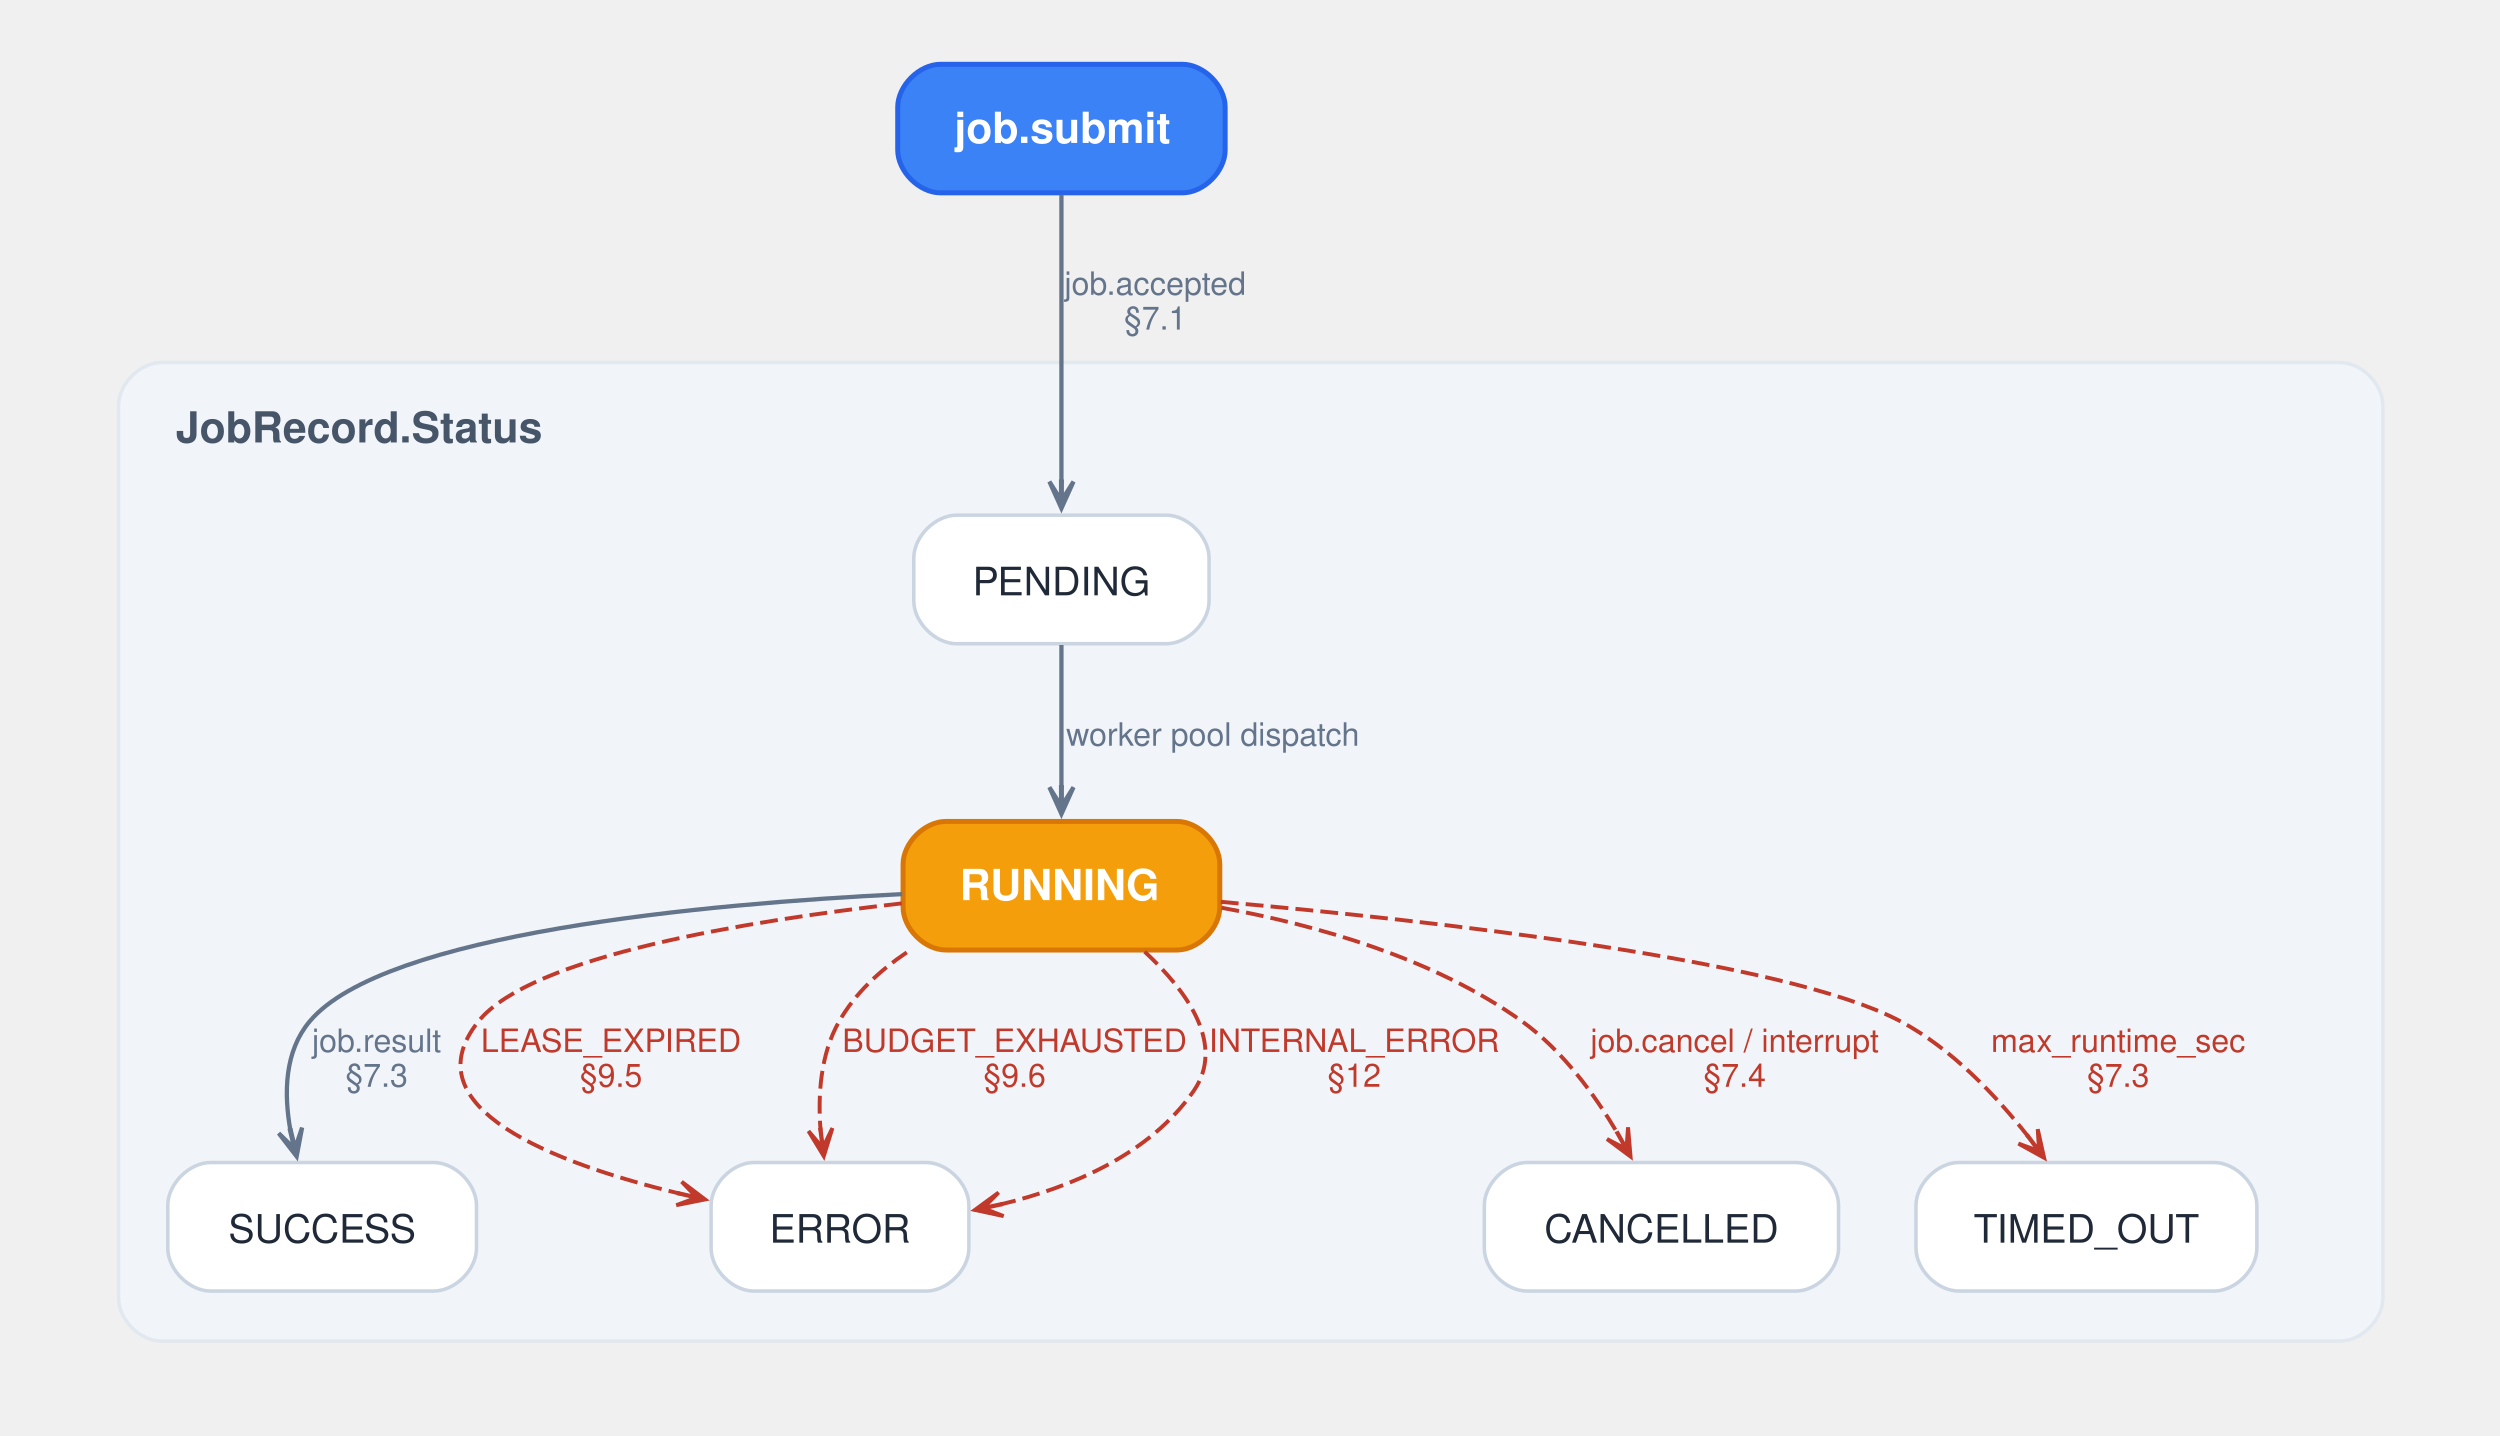
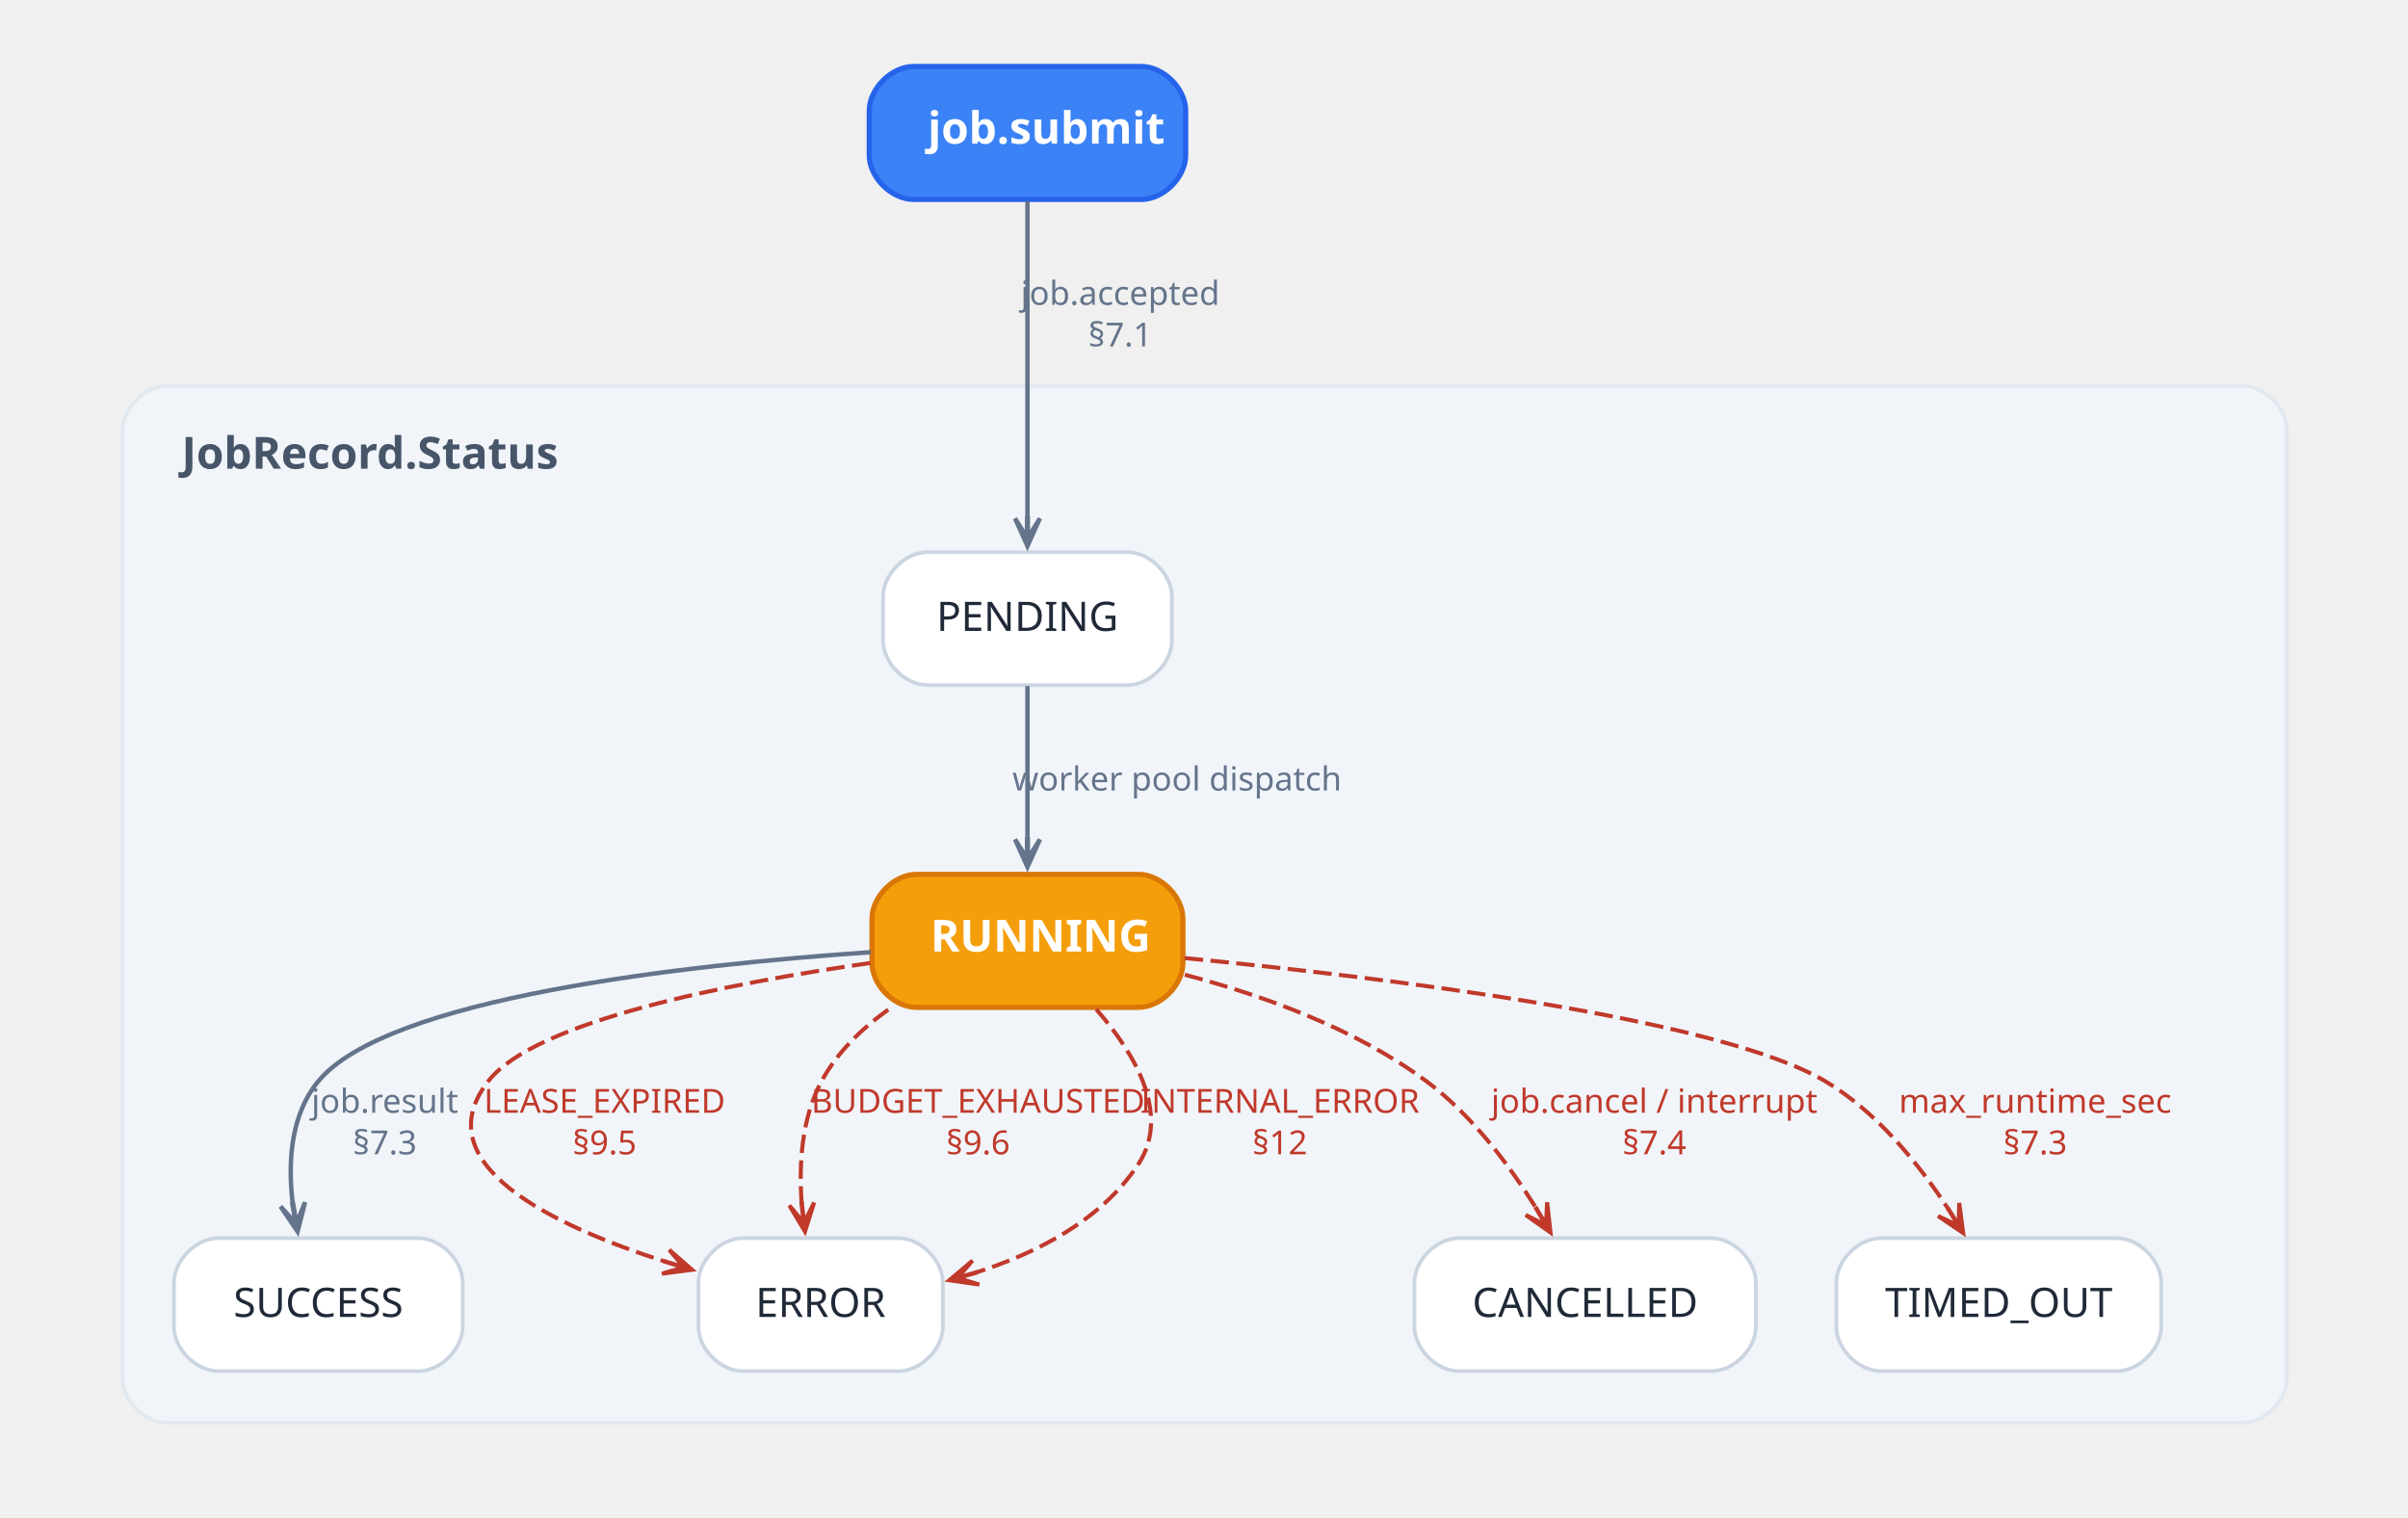
- <svg xmlns="http://www.w3.org/2000/svg" width="700pt" height="402pt" viewBox="0.00 0.00 700.00 402.00">
-   <g id="graph0" class="graph" transform="scale(1 1) rotate(0) translate(25.2 383.5)">
+ <svg xmlns="http://www.w3.org/2000/svg" width="652pt" height="411pt" viewBox="0.00 0.00 652.00 411.00">
+   <g id="graph0" class="graph" transform="scale(1 1) rotate(0) translate(25.2 393.25)">
    <g id="clust1" class="cluster">
-       <path fill="#f1f5f9" stroke="#e2e8f0" d="M20,-8C20,-8 630,-8 630,-8 636,-8 642,-14 642,-20 642,-20 642,-270 642,-270 642,-276 636,-282 630,-282 630,-282 20,-282 20,-282 14,-282 8,-276 8,-270 8,-270 8,-20 8,-20 8,-14 14,-8 20,-8" />
-       <text xml:space="preserve" text-anchor="start" x="24" y="-259.6" font-family="Helvetica,sans-Serif" font-weight="bold" font-size="12.00" fill="#475569">JobRecord.Status</text>
+       <path fill="#f1f5f9" stroke="#e2e8f0" d="M20,-8C20,-8 582,-8 582,-8 588,-8 594,-14 594,-20 594,-20 594,-276.75 594,-276.75 594,-282.75 588,-288.75 582,-288.75 582,-288.75 20,-288.75 20,-288.75 14,-288.75 8,-282.75 8,-276.75 8,-276.75 8,-20 8,-20 8,-14 14,-8 20,-8" />
+       <text xml:space="preserve" text-anchor="start" x="24" y="-266.35" font-family="TT Commons Pro Trial" font-weight="bold" font-size="12.00" fill="#475569">JobRecord.Status</text>
    </g>
    <g id="node1" class="node">
-       <path fill="#3b82f6" stroke="#2563eb" stroke-width="1.4" d="M305.84,-365.5C305.84,-365.5 238.16,-365.5 238.16,-365.5 232.16,-365.5 226.16,-359.5 226.16,-353.5 226.16,-353.5 226.16,-341.5 226.16,-341.5 226.16,-335.5 232.16,-329.5 238.16,-329.5 238.16,-329.5 305.84,-329.5 305.84,-329.5 311.84,-329.5 317.84,-335.5 317.84,-341.5 317.84,-341.5 317.84,-353.5 317.84,-353.5 317.84,-359.5 311.84,-365.5 305.84,-365.5" />
-       <text xml:space="preserve" text-anchor="start" x="242" y="-343.48" font-family="Helvetica,sans-Serif" font-weight="bold" font-size="12.00" fill="white">job.submit</text>
+       <path fill="#3b82f6" stroke="#2563eb" stroke-width="1.4" d="M283.84,-375.25C283.84,-375.25 222.16,-375.25 222.16,-375.25 216.16,-375.25 210.16,-369.25 210.16,-363.25 210.16,-363.25 210.16,-351.25 210.16,-351.25 210.16,-345.25 216.16,-339.25 222.16,-339.25 222.16,-339.25 283.84,-339.25 283.84,-339.25 289.84,-339.25 295.84,-345.25 295.84,-351.25 295.84,-351.25 295.84,-363.25 295.84,-363.25 295.84,-369.25 289.84,-375.25 283.84,-375.25" />
+       <text xml:space="preserve" text-anchor="start" x="226" y="-354.35" font-family="TT Commons Pro Trial" font-weight="bold" font-size="12.00" fill="white">job.submit</text>
    </g>
    <g id="node2" class="node">
-       <path fill="white" stroke="#cbd5e1" d="M301.34,-239.25C301.34,-239.25 242.66,-239.25 242.66,-239.25 236.66,-239.25 230.66,-233.25 230.66,-227.25 230.66,-227.25 230.66,-215.25 230.66,-215.25 230.66,-209.25 236.66,-203.25 242.66,-203.25 242.66,-203.25 301.34,-203.25 301.34,-203.25 307.34,-203.25 313.34,-209.25 313.34,-215.25 313.34,-215.25 313.34,-227.25 313.34,-227.25 313.34,-233.25 307.34,-239.25 301.34,-239.25" />
-       <text xml:space="preserve" text-anchor="middle" x="272" y="-216.8" font-family="Helvetica,sans-Serif" font-size="11.00" fill="#1f2937">PENDING</text>
+       <path fill="white" stroke="#cbd5e1" d="M280.09,-243.75C280.09,-243.75 225.91,-243.75 225.91,-243.75 219.91,-243.75 213.91,-237.75 213.91,-231.75 213.91,-231.75 213.91,-219.75 213.91,-219.75 213.91,-213.75 219.91,-207.75 225.91,-207.75 225.91,-207.75 280.09,-207.75 280.09,-207.75 286.09,-207.75 292.09,-213.75 292.09,-219.75 292.09,-219.75 292.09,-231.75 292.09,-231.75 292.09,-237.75 286.09,-243.75 280.09,-243.75" />
+       <text xml:space="preserve" text-anchor="middle" x="253" y="-222.43" font-family="TT Commons Pro Trial" font-size="11.00" fill="#1f2937">PENDING</text>
    </g>
    <g id="edge1" class="edge">
-       <path fill="none" stroke="#64748b" stroke-width="1.2" d="M272,-328.96C272,-307.96 272,-272.6 272,-248.38" />
-       <polygon fill="#64748b" stroke="#64748b" stroke-width="1.2" points="272,-241.16 275.38,-248.66 272.1,-243.45 272.1,-248.66 272,-248.66 271.9,-248.66 271.9,-243.45 268.63,-248.66 272,-241.16" />
-       <text xml:space="preserve" text-anchor="middle" x="298.25" y="-300.95" font-family="Helvetica,sans-Serif" font-size="9.00" fill="#64748b">job.accepted</text>
-       <text xml:space="preserve" text-anchor="middle" x="298.25" y="-291.2" font-family="Helvetica,sans-Serif" font-size="9.00" fill="#64748b">§7.1</text>
+       <path fill="none" stroke="#64748b" stroke-width="1.2" d="M253,-338.79C253,-316.65 253,-278.3 253,-252.73" />
+       <polygon fill="#64748b" stroke="#64748b" stroke-width="1.2" points="253,-245.4 256.38,-252.9 253.1,-247.69 253.1,-252.9 253,-252.9 252.9,-252.9 252.9,-247.69 249.63,-252.9 253,-245.4" />
+       <text xml:space="preserve" text-anchor="middle" x="278.12" y="-310.7" font-family="TT Commons Pro Trial" font-size="9.00" fill="#64748b">job.accepted</text>
+       <text xml:space="preserve" text-anchor="middle" x="278.12" y="-299.45" font-family="TT Commons Pro Trial" font-size="9.00" fill="#64748b">§7.1</text>
    </g>
    <g id="node3" class="node">
-       <path fill="#f59e0b" stroke="#d97706" stroke-width="1.4" d="M304.34,-153.5C304.34,-153.5 239.66,-153.5 239.66,-153.5 233.66,-153.5 227.66,-147.5 227.66,-141.5 227.66,-141.5 227.66,-129.5 227.66,-129.5 227.66,-123.5 233.66,-117.5 239.66,-117.5 239.66,-117.5 304.34,-117.5 304.34,-117.5 310.34,-117.5 316.34,-123.5 316.34,-129.5 316.34,-129.5 316.34,-141.5 316.34,-141.5 316.34,-147.5 310.34,-153.5 304.34,-153.5" />
-       <text xml:space="preserve" text-anchor="start" x="243.5" y="-131.47" font-family="Helvetica,sans-Serif" font-weight="bold" font-size="12.00" fill="white">RUNNING</text>
+       <path fill="#f59e0b" stroke="#d97706" stroke-width="1.4" d="M283.09,-156.5C283.09,-156.5 222.91,-156.5 222.91,-156.5 216.91,-156.5 210.91,-150.5 210.91,-144.5 210.91,-144.5 210.91,-132.5 210.91,-132.5 210.91,-126.5 216.91,-120.5 222.91,-120.5 222.91,-120.5 283.09,-120.5 283.09,-120.5 289.09,-120.5 295.09,-126.5 295.09,-132.5 295.09,-132.5 295.09,-144.5 295.09,-144.5 295.09,-150.5 289.09,-156.5 283.09,-156.5" />
+       <text xml:space="preserve" text-anchor="start" x="226.75" y="-135.6" font-family="TT Commons Pro Trial" font-weight="bold" font-size="12.00" fill="white">RUNNING</text>
    </g>
    <g id="edge2" class="edge">
-       <path fill="none" stroke="#64748b" stroke-width="1.2" d="M272,-202.9C272,-191.3 272,-175.82 272,-162.73" />
-       <polygon fill="#64748b" stroke="#64748b" stroke-width="1.2" points="272,-155.58 275.38,-163.08 272.1,-157.87 272.1,-163.08 272,-163.08 271.9,-163.08 271.9,-157.87 268.63,-163.08 272,-155.58" />
-       <text xml:space="preserve" text-anchor="middle" x="314.38" y="-174.7" font-family="Helvetica,sans-Serif" font-size="9.00" fill="#64748b">worker pool dispatch</text>
+       <path fill="none" stroke="#64748b" stroke-width="1.2" d="M253,-207.5C253,-195.56 253,-179.45 253,-165.9" />
+       <polygon fill="#64748b" stroke="#64748b" stroke-width="1.2" points="253,-158.48 256.38,-165.98 253.1,-160.77 253.1,-165.98 253,-165.98 252.9,-165.98 252.9,-160.77 249.63,-165.98 253,-158.48" />
+       <text xml:space="preserve" text-anchor="middle" x="293.5" y="-179.2" font-family="TT Commons Pro Trial" font-size="9.00" fill="#64748b">worker pool dispatch</text>
    </g>
    <g id="node4" class="node">
-       <path fill="white" stroke="#cbd5e1" d="M96.22,-58C96.22,-58 33.79,-58 33.79,-58 27.79,-58 21.78,-52 21.78,-46 21.78,-46 21.78,-34 21.78,-34 21.78,-28 27.78,-22 33.78,-22 33.78,-22 96.22,-22 96.22,-22 102.22,-22 108.22,-28 108.22,-34 108.22,-34 108.22,-46 108.22,-46 108.22,-52 102.22,-58 96.22,-58" />
-       <text xml:space="preserve" text-anchor="middle" x="65" y="-35.55" font-family="Helvetica,sans-Serif" font-size="11.00" fill="#1f2937">SUCCESS</text>
+       <path fill="white" stroke="#cbd5e1" d="M88.09,-58C88.09,-58 33.91,-58 33.91,-58 27.91,-58 21.91,-52 21.91,-46 21.91,-46 21.91,-34 21.91,-34 21.91,-28 27.91,-22 33.91,-22 33.91,-22 88.09,-22 88.09,-22 94.09,-22 100.09,-28 100.09,-34 100.09,-34 100.09,-46 100.09,-46 100.09,-52 94.09,-58 88.09,-58" />
+       <text xml:space="preserve" text-anchor="middle" x="61" y="-36.67" font-family="TT Commons Pro Trial" font-size="11.00" fill="#1f2937">SUCCESS</text>
    </g>
    <g id="edge3" class="edge">
-       <path fill="none" stroke="#64748b" stroke-width="1.2" d="M227.43,-133.15C172.04,-130.43 82.26,-122.22 61.5,-97.5 54.49,-89.15 54.21,-77.43 56.15,-66.82" />
-       <polygon fill="#64748b" stroke="#64748b" stroke-width="1.2" points="57.86,-59.7 59.39,-67.78 57.42,-61.95 56.21,-67.01 56.11,-66.99 56.01,-66.97 57.23,-61.9 52.83,-66.2 57.86,-59.7" />
-       <text xml:space="preserve" text-anchor="middle" x="80.25" y="-88.95" font-family="Helvetica,sans-Serif" font-size="9.00" fill="#64748b">job.result</text>
-       <text xml:space="preserve" text-anchor="middle" x="80.25" y="-79.2" font-family="Helvetica,sans-Serif" font-size="9.00" fill="#64748b">§7.3</text>
+       <path fill="none" stroke="#64748b" stroke-width="1.2" d="M210.55,-135.43C159.87,-131.98 79.59,-123.01 61,-100.5 53.47,-91.39 52.68,-78.53 54.09,-67.11" />
+       <polygon fill="#64748b" stroke="#64748b" stroke-width="1.2" points="55.37,-59.78 57.41,-67.75 55.08,-62.06 54.18,-67.19 54.08,-67.17 53.98,-67.16 54.88,-62.02 50.76,-66.59 55.37,-59.78" />
+       <text xml:space="preserve" text-anchor="middle" x="79" y="-91.95" font-family="TT Commons Pro Trial" font-size="9.00" fill="#64748b">job.result</text>
+       <text xml:space="preserve" text-anchor="middle" x="79" y="-80.7" font-family="TT Commons Pro Trial" font-size="9.00" fill="#64748b">§7.3</text>
    </g>
    <g id="node5" class="node">
-       <path fill="white" stroke="#cbd5e1" d="M234.09,-58C234.09,-58 185.91,-58 185.91,-58 179.91,-58 173.91,-52 173.91,-46 173.91,-46 173.91,-34 173.91,-34 173.91,-28 179.91,-22 185.91,-22 185.91,-22 234.09,-22 234.09,-22 240.09,-22 246.09,-28 246.09,-34 246.09,-34 246.09,-46 246.09,-46 246.09,-52 240.09,-58 234.09,-58" />
-       <text xml:space="preserve" text-anchor="middle" x="210" y="-35.55" font-family="Helvetica,sans-Serif" font-size="11.00" fill="#1f2937">ERROR</text>
+       <path fill="white" stroke="#cbd5e1" d="M218.09,-58C218.09,-58 175.91,-58 175.91,-58 169.91,-58 163.91,-52 163.91,-46 163.91,-46 163.91,-34 163.91,-34 163.91,-28 169.91,-22 175.91,-22 175.91,-22 218.09,-22 218.09,-22 224.09,-22 230.09,-28 230.09,-34 230.09,-34 230.09,-46 230.09,-46 230.09,-52 224.09,-58 218.09,-58" />
+       <text xml:space="preserve" text-anchor="middle" x="197" y="-36.67" font-family="TT Commons Pro Trial" font-size="11.00" fill="#1f2937">ERROR</text>
    </g>
    <g id="edge4" class="edge">
-       <path fill="none" stroke="#c0392b" stroke-width="1.1" stroke-dasharray="5,2" d="M227.27,-130.55C184.15,-125.7 123.35,-115.78 108.75,-97.5 89.44,-73.33 129.8,-57.82 165.15,-49.28" />
-       <polygon fill="#c0392b" stroke="#c0392b" stroke-width="1.1" points="172.22,-47.66 165.66,-52.62 169.88,-48.25 164.92,-49.38 164.91,-49.33 164.9,-49.29 169.86,-48.15 164.15,-46.05 172.22,-47.66" />
-       <text xml:space="preserve" text-anchor="middle" x="145.88" y="-88.95" font-family="Helvetica,sans-Serif" font-size="9.00" fill="#c0392b">LEASE_EXPIRED</text>
-       <text xml:space="preserve" text-anchor="middle" x="145.88" y="-79.2" font-family="Helvetica,sans-Serif" font-size="9.00" fill="#c0392b">§9.5</text>
+       <path fill="none" stroke="#c0392b" stroke-width="1.1" stroke-dasharray="5,2" d="M210.41,-132.5C171.99,-127.01 119.65,-116.75 107,-100.5 89.63,-78.18 124.07,-61.49 155.24,-51.55" />
+       <polygon fill="#c0392b" stroke="#c0392b" stroke-width="1.1" points="162.19,-49.44 156,-54.85 159.9,-50.19 155.03,-51.67 155.01,-51.62 155,-51.57 159.87,-50.09 154.03,-48.39 162.19,-49.44" />
+       <text xml:space="preserve" text-anchor="middle" x="138.5" y="-91.95" font-family="TT Commons Pro Trial" font-size="9.00" fill="#c0392b">LEASE_EXPIRED</text>
+       <text xml:space="preserve" text-anchor="middle" x="138.5" y="-80.7" font-family="TT Commons Pro Trial" font-size="9.00" fill="#c0392b">§9.5</text>
    </g>
    <g id="edge5" class="edge">
-       <path fill="none" stroke="#c0392b" stroke-width="1.1" stroke-dasharray="5,2" d="M228.69,-116.83C221.11,-111.74 214.23,-105.37 209.75,-97.5 204.57,-88.4 203.76,-77.07 204.56,-66.94" />
-       <polygon fill="#c0392b" stroke="#c0392b" stroke-width="1.1" points="205.46,-59.78 207.88,-67.64 205.21,-62.17 204.58,-67.23 204.53,-67.22 204.48,-67.21 205.11,-62.16 201.18,-66.8 205.46,-59.78" />
-       <text xml:space="preserve" text-anchor="middle" x="258.88" y="-88.95" font-family="Helvetica,sans-Serif" font-size="9.00" fill="#c0392b">BUDGET_EXHAUSTED</text>
-       <text xml:space="preserve" text-anchor="middle" x="258.88" y="-79.2" font-family="Helvetica,sans-Serif" font-size="9.00" fill="#c0392b">§9.6</text>
+       <path fill="none" stroke="#c0392b" stroke-width="1.1" stroke-dasharray="5,2" d="M215.29,-119.87C208.06,-114.69 201.44,-108.27 197.25,-100.5 191.85,-90.48 191.05,-78.07 191.89,-67.18" />
+       <polygon fill="#c0392b" stroke="#c0392b" stroke-width="1.1" points="192.76,-59.8 195.24,-67.65 192.53,-62.2 191.93,-67.26 191.88,-67.25 191.83,-67.25 192.43,-62.19 188.53,-66.86 192.76,-59.8" />
+       <text xml:space="preserve" text-anchor="middle" x="239.62" y="-91.95" font-family="TT Commons Pro Trial" font-size="9.00" fill="#c0392b">BUDGET_EXHAUSTED</text>
+       <text xml:space="preserve" text-anchor="middle" x="239.62" y="-80.7" font-family="TT Commons Pro Trial" font-size="9.00" fill="#c0392b">§9.6</text>
    </g>
    <g id="edge6" class="edge">
-       <path fill="none" stroke="#c0392b" stroke-width="1.1" stroke-dasharray="5,2" d="M295.3,-117.03C307.4,-105.78 317.96,-90.91 309,-78 296.74,-60.32 274.94,-51.08 254.91,-46.25" />
-       <polygon fill="#c0392b" stroke="#c0392b" stroke-width="1.1" points="247.78,-44.72 255.82,-42.99 250.15,-45.17 255.13,-46.24 255.12,-46.29 255.11,-46.34 250.13,-45.27 254.41,-49.59 247.78,-44.72" />
-       <text xml:space="preserve" text-anchor="middle" x="353.97" y="-88.95" font-family="Helvetica,sans-Serif" font-size="9.00" fill="#c0392b">INTERNAL_ERROR</text>
-       <text xml:space="preserve" text-anchor="middle" x="353.97" y="-79.2" font-family="Helvetica,sans-Serif" font-size="9.00" fill="#c0392b">§12</text>
+       <path fill="none" stroke="#c0392b" stroke-width="1.1" stroke-dasharray="5,2" d="M271.61,-119.99C282.24,-107.82 291.84,-91.43 283,-78 273.01,-62.83 255.37,-53.86 238.64,-48.56" />
+       <polygon fill="#c0392b" stroke="#c0392b" stroke-width="1.1" points="231.84,-46.61 239.98,-45.43 234.17,-47.22 239.06,-48.63 239.05,-48.67 239.03,-48.72 234.14,-47.32 238.12,-51.92 231.84,-46.61" />
+       <text xml:space="preserve" text-anchor="middle" x="321.33" y="-91.95" font-family="TT Commons Pro Trial" font-size="9.00" fill="#c0392b">INTERNAL_ERROR</text>
+       <text xml:space="preserve" text-anchor="middle" x="321.33" y="-80.7" font-family="TT Commons Pro Trial" font-size="9.00" fill="#c0392b">§12</text>
    </g>
    <g id="node6" class="node">
-       <path fill="white" stroke="#cbd5e1" d="M477.59,-58C477.59,-58 402.41,-58 402.41,-58 396.41,-58 390.41,-52 390.41,-46 390.41,-46 390.41,-34 390.41,-34 390.41,-28 396.41,-22 402.41,-22 402.41,-22 477.59,-22 477.59,-22 483.59,-22 489.59,-28 489.59,-34 489.59,-34 489.59,-46 489.59,-46 489.59,-52 483.59,-58 477.59,-58" />
-       <text xml:space="preserve" text-anchor="middle" x="440" y="-35.55" font-family="Helvetica,sans-Serif" font-size="11.00" fill="#1f2937">CANCELLED</text>
+       <path fill="white" stroke="#cbd5e1" d="M438.22,-58C438.22,-58 369.78,-58 369.78,-58 363.78,-58 357.78,-52 357.78,-46 357.78,-46 357.78,-34 357.78,-34 357.78,-28 363.78,-22 369.78,-22 369.78,-22 438.22,-22 438.22,-22 444.22,-22 450.22,-28 450.22,-34 450.22,-34 450.22,-46 450.22,-46 450.22,-52 444.22,-58 438.22,-58" />
+       <text xml:space="preserve" text-anchor="middle" x="404" y="-36.67" font-family="TT Commons Pro Trial" font-size="11.00" fill="#1f2937">CANCELLED</text>
    </g>
    <g id="edge7" class="edge">
-       <path fill="none" stroke="#c0392b" stroke-width="1.1" stroke-dasharray="5,2" d="M316.81,-129.33C343.27,-124.51 376.31,-115.24 401,-97.5 412.25,-89.42 421.32,-77.04 427.87,-65.92" />
-       <polygon fill="#c0392b" stroke="#c0392b" stroke-width="1.1" points="431.35,-59.67 430.65,-67.86 430.22,-61.8 427.75,-66.24 427.71,-66.22 427.66,-66.2 430.14,-61.75 424.76,-64.58 431.35,-59.67" />
-       <text xml:space="preserve" text-anchor="middle" x="460.5" y="-88.95" font-family="Helvetica,sans-Serif" font-size="9.00" fill="#c0392b">job.cancel / interrupt</text>
-       <text xml:space="preserve" text-anchor="middle" x="460.5" y="-79.2" font-family="Helvetica,sans-Serif" font-size="9.00" fill="#c0392b">§7.4</text>
+       <path fill="none" stroke="#c0392b" stroke-width="1.1" stroke-dasharray="5,2" d="M295.61,-129.32C316.76,-123.75 341.81,-114.72 361,-100.5 373.27,-91.41 383.47,-77.81 390.85,-65.9" />
+       <polygon fill="#c0392b" stroke="#c0392b" stroke-width="1.1" points="394.61,-59.54 393.7,-67.71 393.42,-61.64 390.84,-66.02 390.79,-65.99 390.75,-65.97 393.34,-61.58 387.89,-64.28 394.61,-59.54" />
+       <text xml:space="preserve" text-anchor="middle" x="422.73" y="-91.95" font-family="TT Commons Pro Trial" font-size="9.00" fill="#c0392b">job.cancel / interrupt</text>
+       <text xml:space="preserve" text-anchor="middle" x="422.73" y="-80.7" font-family="TT Commons Pro Trial" font-size="9.00" fill="#c0392b">§7.4</text>
    </g>
    <g id="node7" class="node">
-       <path fill="white" stroke="#cbd5e1" d="M594.72,-58C594.72,-58 523.28,-58 523.28,-58 517.28,-58 511.28,-52 511.28,-46 511.28,-46 511.28,-34 511.28,-34 511.28,-28 517.28,-22 523.28,-22 523.28,-22 594.72,-22 594.72,-22 600.72,-22 606.72,-28 606.72,-34 606.72,-34 606.72,-46 606.72,-46 606.72,-52 600.72,-58 594.72,-58" />
-       <text xml:space="preserve" text-anchor="middle" x="559" y="-35.55" font-family="Helvetica,sans-Serif" font-size="11.00" fill="#1f2937">TIMED_OUT</text>
+       <path fill="white" stroke="#cbd5e1" d="M547.97,-58C547.97,-58 484.03,-58 484.03,-58 478.03,-58 472.03,-52 472.03,-46 472.03,-46 472.03,-34 472.03,-34 472.03,-28 478.03,-22 484.03,-22 484.03,-22 547.97,-22 547.97,-22 553.97,-22 559.97,-28 559.97,-34 559.97,-34 559.97,-46 559.97,-46 559.97,-52 553.97,-58 547.97,-58" />
+       <text xml:space="preserve" text-anchor="middle" x="516" y="-36.67" font-family="TT Commons Pro Trial" font-size="11.00" fill="#1f2937">TIMED_OUT</text>
    </g>
    <g id="edge8" class="edge">
-       <path fill="none" stroke="#c0392b" stroke-width="1.1" stroke-dasharray="5,2" d="M316.62,-130.99C375.34,-125.77 474.87,-114.7 507,-97.5 521.21,-89.89 533.6,-76.87 542.71,-65.24" />
-       <polygon fill="#c0392b" stroke="#c0392b" stroke-width="1.1" points="547.15,-59.32 545.36,-67.34 545.75,-61.27 542.69,-65.35 542.65,-65.32 542.61,-65.29 545.67,-61.21 539.95,-63.3 547.15,-59.32" />
-       <text xml:space="preserve" text-anchor="middle" x="567.88" y="-88.95" font-family="Helvetica,sans-Serif" font-size="9.00" fill="#c0392b">max_runtime_sec</text>
-       <text xml:space="preserve" text-anchor="middle" x="567.88" y="-79.2" font-family="Helvetica,sans-Serif" font-size="9.00" fill="#c0392b">§7.3</text>
+       <path fill="none" stroke="#c0392b" stroke-width="1.1" stroke-dasharray="5,2" d="M295.59,-133.84C349.95,-128.55 440.38,-117.5 469,-100.5 482.97,-92.21 494.39,-78.08 502.47,-65.68" />
+       <polygon fill="#c0392b" stroke="#c0392b" stroke-width="1.1" points="506.36,-59.39 505.29,-67.54 505.14,-61.46 502.46,-65.79 502.42,-65.76 502.38,-65.74 505.06,-61.41 499.55,-63.99 506.36,-59.39" />
+       <text xml:space="preserve" text-anchor="middle" x="525.85" y="-91.95" font-family="TT Commons Pro Trial" font-size="9.00" fill="#c0392b">max_runtime_sec</text>
+       <text xml:space="preserve" text-anchor="middle" x="525.85" y="-80.7" font-family="TT Commons Pro Trial" font-size="9.00" fill="#c0392b">§7.3</text>
    </g>
  </g>
</svg>
